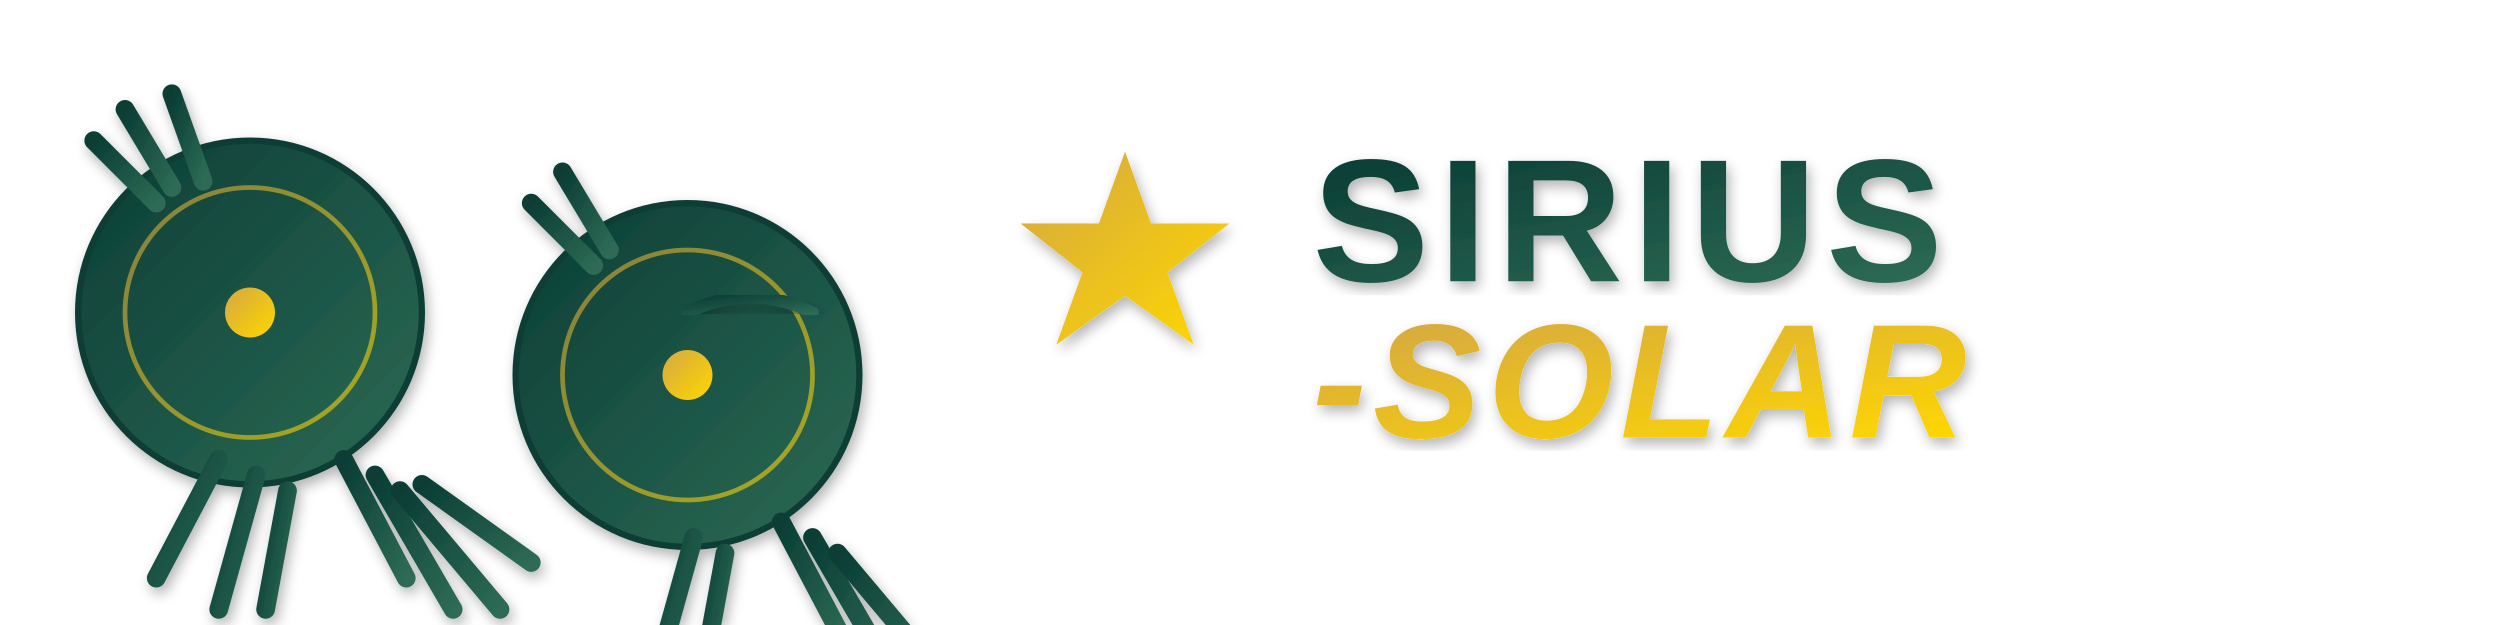
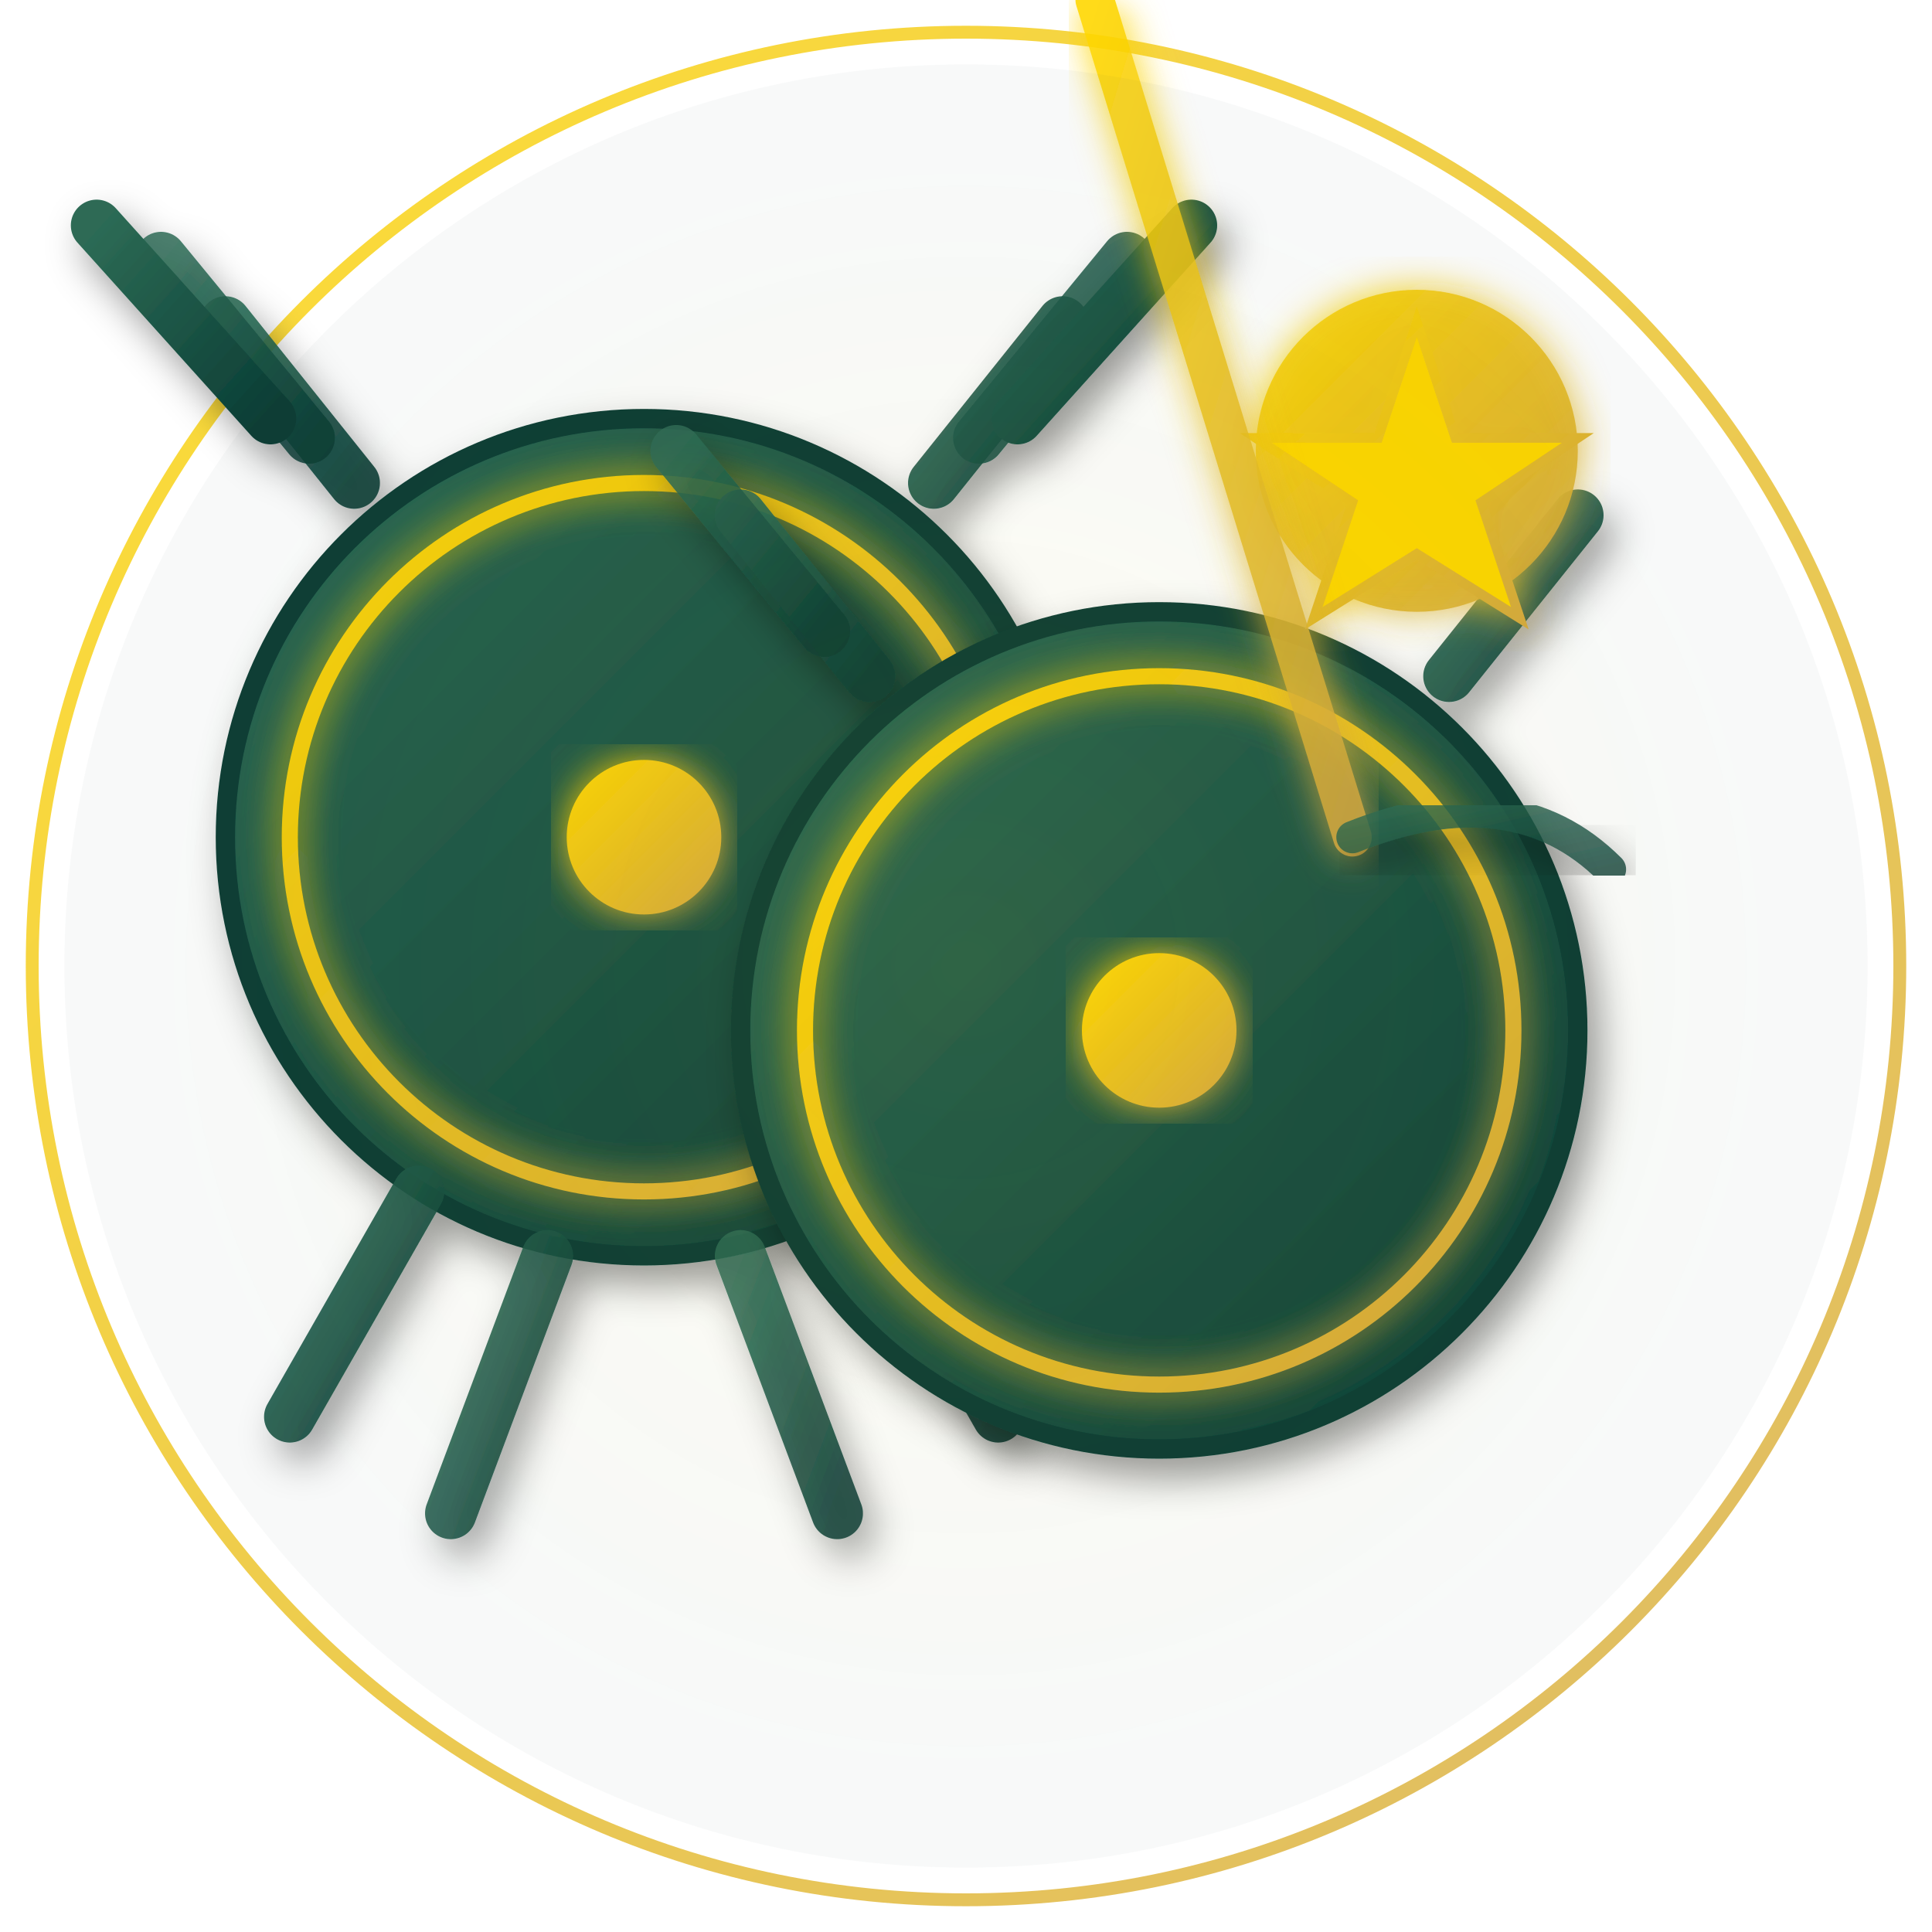
- <svg xmlns="http://www.w3.org/2000/svg" viewBox="0 0 800 200">
+ <svg xmlns="http://www.w3.org/2000/svg" viewBox="0 0 300 300">
  <defs>
    <linearGradient id="greenGrad" x1="0%" y1="0%" x2="100%" y2="100%">
-       <stop offset="0%" style="stop-color:#0A3D35;stop-opacity:1" />
-       <stop offset="100%" style="stop-color:#2D6B55;stop-opacity:1" />
+       <stop offset="0%" style="stop-color:#2D6B55;stop-opacity:1" />
+       <stop offset="100%" style="stop-color:#0A3D35;stop-opacity:1" />
    </linearGradient>
    <linearGradient id="goldGrad" x1="0%" y1="0%" x2="100%" y2="100%">
-       <stop offset="0%" style="stop-color:#D4A842;stop-opacity:1" />
-       <stop offset="100%" style="stop-color:#FFD700;stop-opacity:1" />
+       <stop offset="0%" style="stop-color:#FFD700;stop-opacity:1" />
+       <stop offset="100%" style="stop-color:#D4A842;stop-opacity:1" />
    </linearGradient>
+     <filter id="glow">
+       <feGaussianBlur stdDeviation="3" result="coloredBlur" />
+       <feMerge>
+         <feMergeNode in="coloredBlur" />
+         <feMergeNode in="SourceGraphic" />
+       </feMerge>
+     </filter>
    <filter id="shadow">
-       <feDropShadow dx="1" dy="2" stdDeviation="2" flood-opacity="0.3" />
+       <feDropShadow dx="2" dy="3" stdDeviation="3" flood-opacity="0.4" />
    </filter>
  </defs>
+   <circle cx="150" cy="150" r="145" fill="rgba(255,255,255,0.05)" stroke="url(#goldGrad)" stroke-width="2" opacity="0.8" />
  <g filter="url(#shadow)">
-     <circle cx="80" cy="100" r="55" fill="url(#greenGrad)" stroke="#0A3D35" stroke-width="2" />
-     <circle cx="80" cy="100" r="40" fill="none" stroke="url(#goldGrad)" stroke-width="1.5" opacity="0.6" />
-     <circle cx="80" cy="100" r="8" fill="url(#goldGrad)" />
-     <g stroke="url(#greenGrad)" stroke-width="6" stroke-linecap="round">
-       <line x1="50" y1="65" x2="30" y2="45" />
-       <line x1="55" y1="60" x2="40" y2="35" />
-       <line x1="65" y1="58" x2="55" y2="30" />
-       <line x1="78" y1="56" x2="78" y2="20" />
+     <circle cx="100" cy="130" r="65" fill="url(#greenGrad)" stroke="#0A3D35" stroke-width="3" />
+     <circle cx="100" cy="130" r="55" fill="none" stroke="url(#goldGrad)" stroke-width="2.5" filter="url(#glow)" />
+     <circle cx="100" cy="130" r="12" fill="url(#goldGrad)" filter="url(#glow)" />
+     <g stroke="url(#greenGrad)" stroke-width="8" stroke-linecap="round" stroke-linejoin="round">
+       <line x1="55" y1="75" x2="35" y2="50" opacity="0.9" />
+       <line x1="48" y1="68" x2="25" y2="40" opacity="0.85" />
+       <line x1="42" y1="65" x2="15" y2="35" />
    </g>
-     <g stroke="url(#greenGrad)" stroke-width="6" stroke-linecap="round">
-       <line x1="100" y1="155" x2="100" y2="190" />
-       <line x1="92" y1="157" x2="85" y2="195" />
-       <line x1="82" y1="152" x2="70" y2="195" />
-       <line x1="70" y1="147" x2="50" y2="185" />
+     <g stroke="url(#greenGrad)" stroke-width="8" stroke-linecap="round" stroke-linejoin="round">
+       <line x1="145" y1="75" x2="165" y2="50" opacity="0.9" />
+       <line x1="152" y1="68" x2="175" y2="40" opacity="0.85" />
+       <line x1="158" y1="65" x2="185" y2="35" />
    </g>
-     <g stroke="url(#greenGrad)" stroke-width="6" stroke-linecap="round">
-       <line x1="110" y1="147" x2="130" y2="185" />
-       <line x1="120" y1="152" x2="145" y2="195" />
-       <line x1="128" y1="157" x2="160" y2="195" />
-       <line x1="135" y1="155" x2="170" y2="180" />
+     <g stroke="url(#greenGrad)" stroke-width="8" stroke-linecap="round" stroke-linejoin="round">
+       <line x1="65" y1="185" x2="45" y2="220" opacity="0.9" />
+       <line x1="85" y1="195" x2="70" y2="235" opacity="0.85" />
+       <line x1="100" y1="198" x2="100" y2="240" />
+       <line x1="115" y1="195" x2="130" y2="235" opacity="0.85" />
+       <line x1="135" y1="185" x2="155" y2="220" opacity="0.9" />
    </g>
  </g>
-   <g filter="url(#shadow)" transform="translate(140, 20)">
-     <circle cx="80" cy="100" r="55" fill="url(#greenGrad)" stroke="#0A3D35" stroke-width="2" />
-     <circle cx="80" cy="100" r="40" fill="none" stroke="url(#goldGrad)" stroke-width="1.5" opacity="0.6" />
-     <circle cx="80" cy="100" r="8" fill="url(#goldGrad)" />
-     <g stroke="url(#greenGrad)" stroke-width="6" stroke-linecap="round">
-       <line x1="50" y1="65" x2="30" y2="45" />
-       <line x1="55" y1="60" x2="40" y2="35" />
-       <line x1="78" y1="56" x2="78" y2="20" />
-     </g>
-     <g stroke="url(#greenGrad)" stroke-width="6" stroke-linecap="round">
-       <line x1="100" y1="155" x2="100" y2="190" />
-       <line x1="92" y1="157" x2="85" y2="195" />
-       <line x1="82" y1="152" x2="70" y2="195" />
-     </g>
-     <g stroke="url(#greenGrad)" stroke-width="6" stroke-linecap="round">
-       <line x1="110" y1="147" x2="130" y2="185" />
-       <line x1="120" y1="152" x2="145" y2="195" />
-       <line x1="128" y1="157" x2="160" y2="195" />
+   <g filter="url(#shadow)" transform="translate(80, 30)">
+     <circle cx="100" cy="130" r="65" fill="url(#greenGrad)" stroke="#0A3D35" stroke-width="3" />
+     <circle cx="100" cy="130" r="55" fill="none" stroke="url(#goldGrad)" stroke-width="2.5" filter="url(#glow)" />
+     <circle cx="100" cy="130" r="12" fill="url(#goldGrad)" filter="url(#glow)" />
+     <g stroke="url(#greenGrad)" stroke-width="8" stroke-linecap="round">
+       <line x1="55" y1="75" x2="35" y2="50" opacity="0.9" />
+       <line x1="48" y1="68" x2="25" y2="40" opacity="0.85" />
+       <line x1="100" y1="198" x2="100" y2="240" />
+       <line x1="145" y1="75" x2="165" y2="50" opacity="0.9" />
    </g>
  </g>
-   <line x1="140" y1="100" x2="220" y2="100" stroke="url(#greenGrad)" stroke-width="5" stroke-linecap="round" filter="url(#shadow)" />
-   <path d="M 220 100 Q 240 90 260 100" stroke="url(#greenGrad)" stroke-width="4" fill="none" stroke-linecap="round" filter="url(#shadow)" />
-   <g filter="url(#shadow)">
-     <path d="M 360 50 L 368 72 L 392 72 L 373 87 L 381 109 L 360 94 L 339 109 L 347 87 L 328 72 L 352 72 Z" fill="url(#goldGrad)" stroke="url(#goldGrad)" stroke-width="1" />
+   <g filter="url(#glow)">
+     <circle cx="220" cy="70" r="25" fill="url(#goldGrad)" opacity="0.9" />
+     <path d="M 220 50 L 226 68 L 245 68 L 230 78 L 236 96 L 220 86 L 204 96 L 210 78 L 195 68 L 214 68 Z" fill="#FFD700" stroke="url(#goldGrad)" stroke-width="1.5" />
  </g>
-   <text x="420" y="90" font-family="Arial, sans-serif" font-size="56" font-weight="bold" fill="url(#greenGrad)" letter-spacing="3" filter="url(#shadow)">
-     SIRIUS
-   </text>
-   <text x="420" y="140" font-family="Arial, sans-serif" font-size="52" font-weight="bold" fill="url(#goldGrad)" letter-spacing="2" filter="url(#shadow)" font-style="italic">
-     -SOLAR
-   </text>
+   <line x1="170" cy="130" x2="210" y2="130" stroke="url(#goldGrad)" stroke-width="6" stroke-linecap="round" filter="url(#glow)" opacity="0.9" />
+   <path d="M 210 130 Q 235 120 250 135" stroke="url(#greenGrad)" stroke-width="5" fill="none" stroke-linecap="round" filter="url(#shadow)" opacity="0.8" />
+   <defs>
+     <radialGradient id="bgGrad">
+       <stop offset="0%" style="stop-color:#FFD700;stop-opacity:0.1" />
+       <stop offset="100%" style="stop-color:#0A3D35;stop-opacity:0.05" />
+     </radialGradient>
+   </defs>
+   <circle cx="150" cy="150" r="140" fill="url(#bgGrad)" opacity="0.6" />
</svg>
